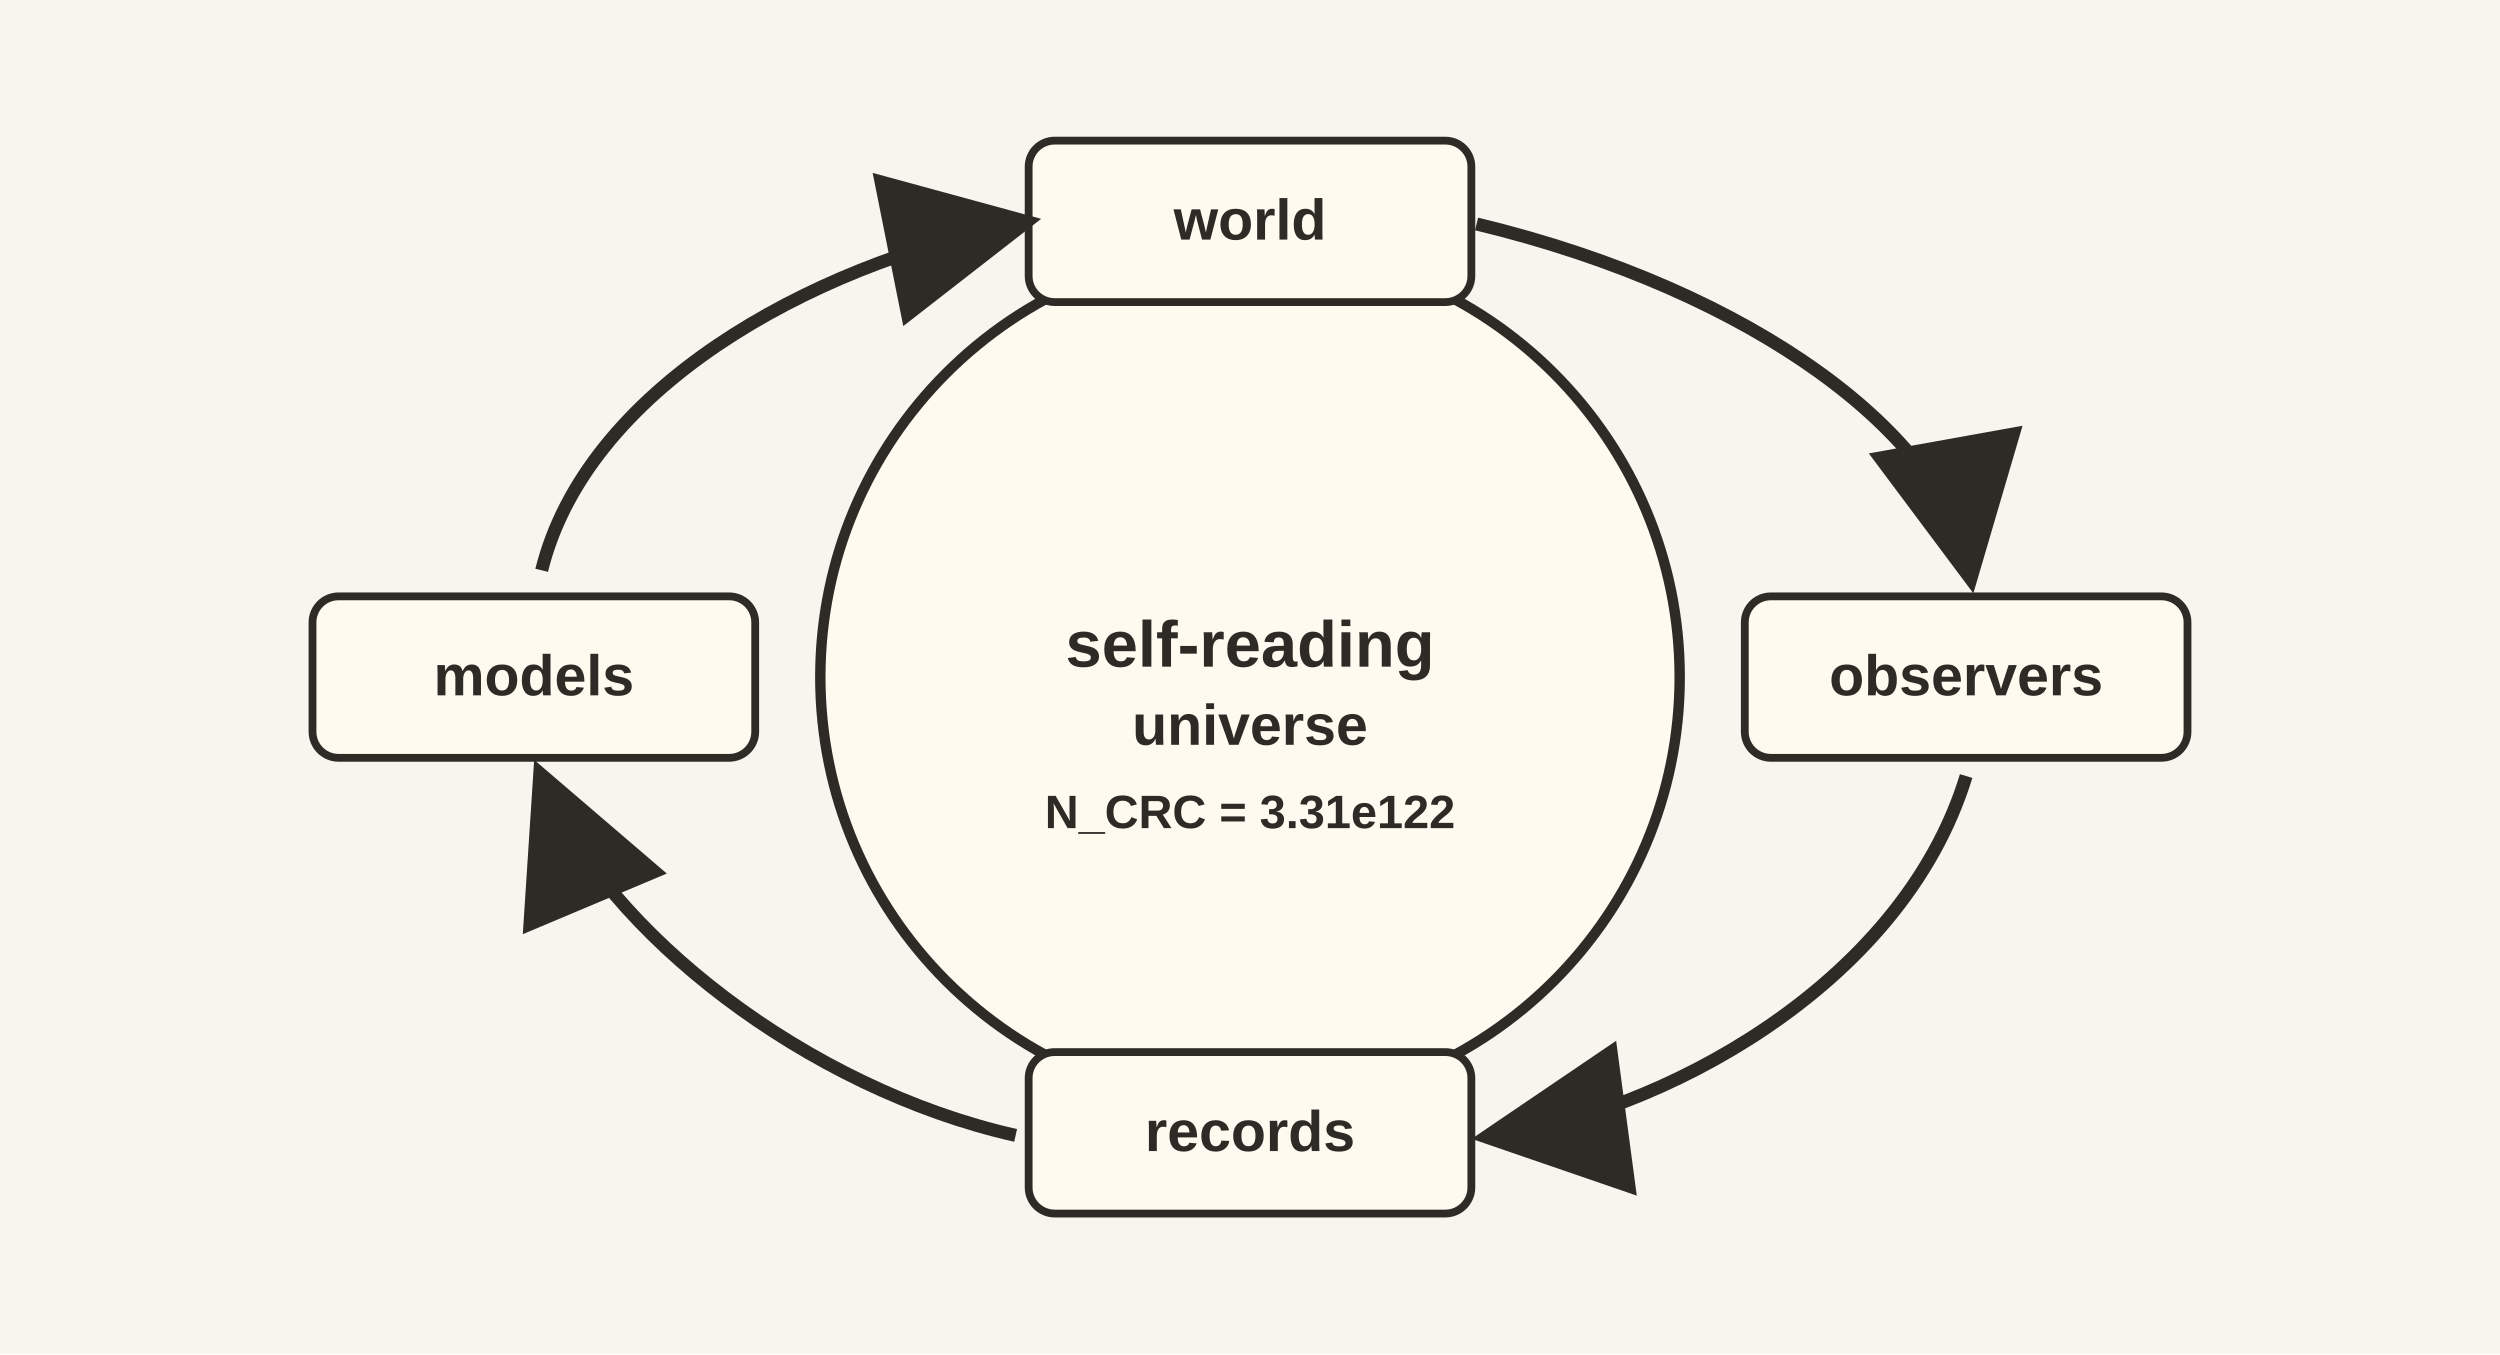
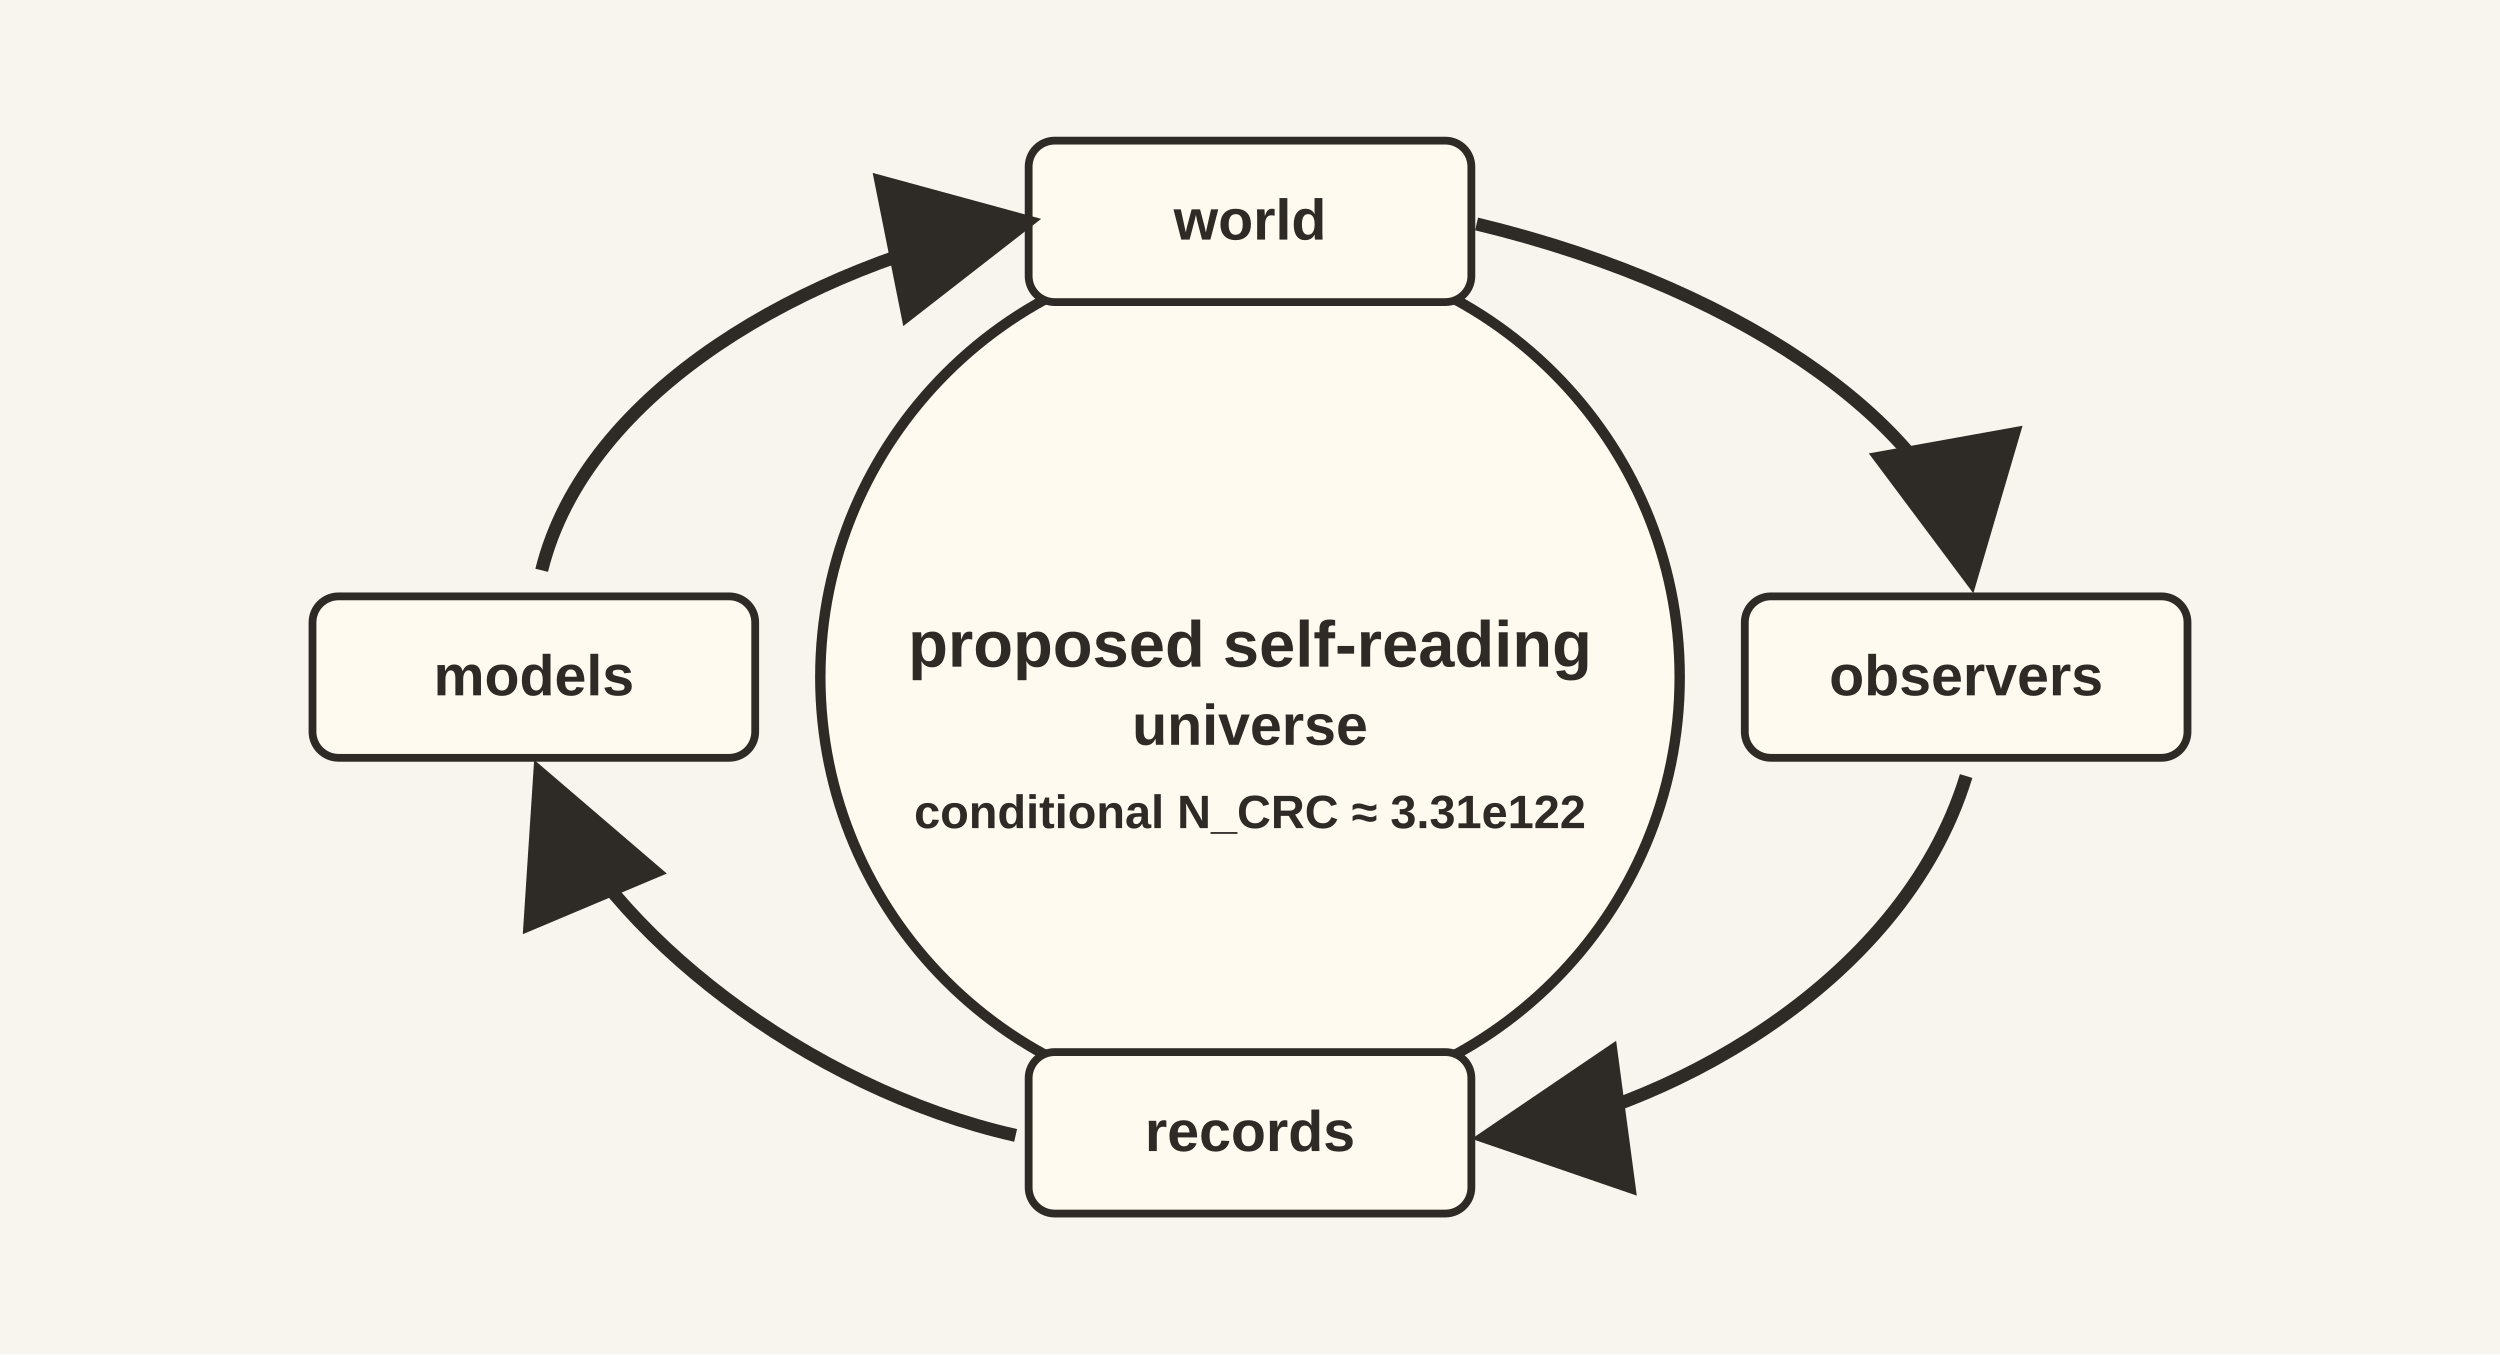
<svg xmlns="http://www.w3.org/2000/svg" width="960" height="520" viewBox="0 0 960 520" role="img" aria-labelledby="title desc">
  <rect width="960" height="520" fill="#f8f5ef" />
  <defs>
    <marker id="arrow" markerWidth="12" markerHeight="12" refX="10" refY="6" orient="auto">
      <path d="M0,0 L12,6 L0,12 Z" fill="#2e2a25" />
    </marker>
  </defs>
  <circle cx="480" cy="260" r="165" fill="#fffaf0" stroke="#2e2a25" stroke-width="4" />
  <g fill="#fffaf0" stroke="#2e2a25" stroke-width="3">
    <rect x="395" y="54" width="170" height="62" rx="10" />
    <rect x="670" y="229" width="170" height="62" rx="10" />
    <rect x="395" y="404" width="170" height="62" rx="10" />
    <rect x="120" y="229" width="170" height="62" rx="10" />
  </g>
  <g font-family="Arial, sans-serif" fill="#2e2a25" font-size="22" font-weight="700" text-anchor="middle">
    <text x="480" y="92">world</text>
    <text x="755" y="267">observers</text>
    <text x="480" y="442">records</text>
    <text x="205" y="267">models</text>
  </g>
  <path d="M567 86 C675 112 747 168 756 218" stroke="#2e2a25" stroke-width="5" fill="none" marker-end="url(#arrow)" />
  <path d="M755 298 C730 380 635 428 575 436" stroke="#2e2a25" stroke-width="5" fill="none" marker-end="url(#arrow)" />
  <path d="M390 436 C310 418 233 358 209 301" stroke="#2e2a25" stroke-width="5" fill="none" marker-end="url(#arrow)" />
  <path d="M208 219 C225 150 310 102 390 86" stroke="#2e2a25" stroke-width="5" fill="none" marker-end="url(#arrow)" />
-   <text x="480" y="256" text-anchor="middle" font-family="Arial, sans-serif" font-size="25" fill="#2e2a25" font-weight="700">self-reading</text>
+   <text x="480" y="256" text-anchor="middle" font-family="Arial, sans-serif" font-size="25" fill="#2e2a25" font-weight="700">proposed self-reading</text>
  <text x="480" y="286" text-anchor="middle" font-family="Arial, sans-serif" font-size="22" fill="#2e2a25" font-weight="700">universe</text>
-   <text x="480" y="318" text-anchor="middle" font-family="Arial, sans-serif" font-size="18" fill="#2e2a25" font-weight="700">N_CRC = 3.31e122</text>
+   <text x="480" y="318" text-anchor="middle" font-family="Arial, sans-serif" font-size="18" fill="#2e2a25" font-weight="700">conditional N_CRC ≈ 3.31e122</text>
</svg>
